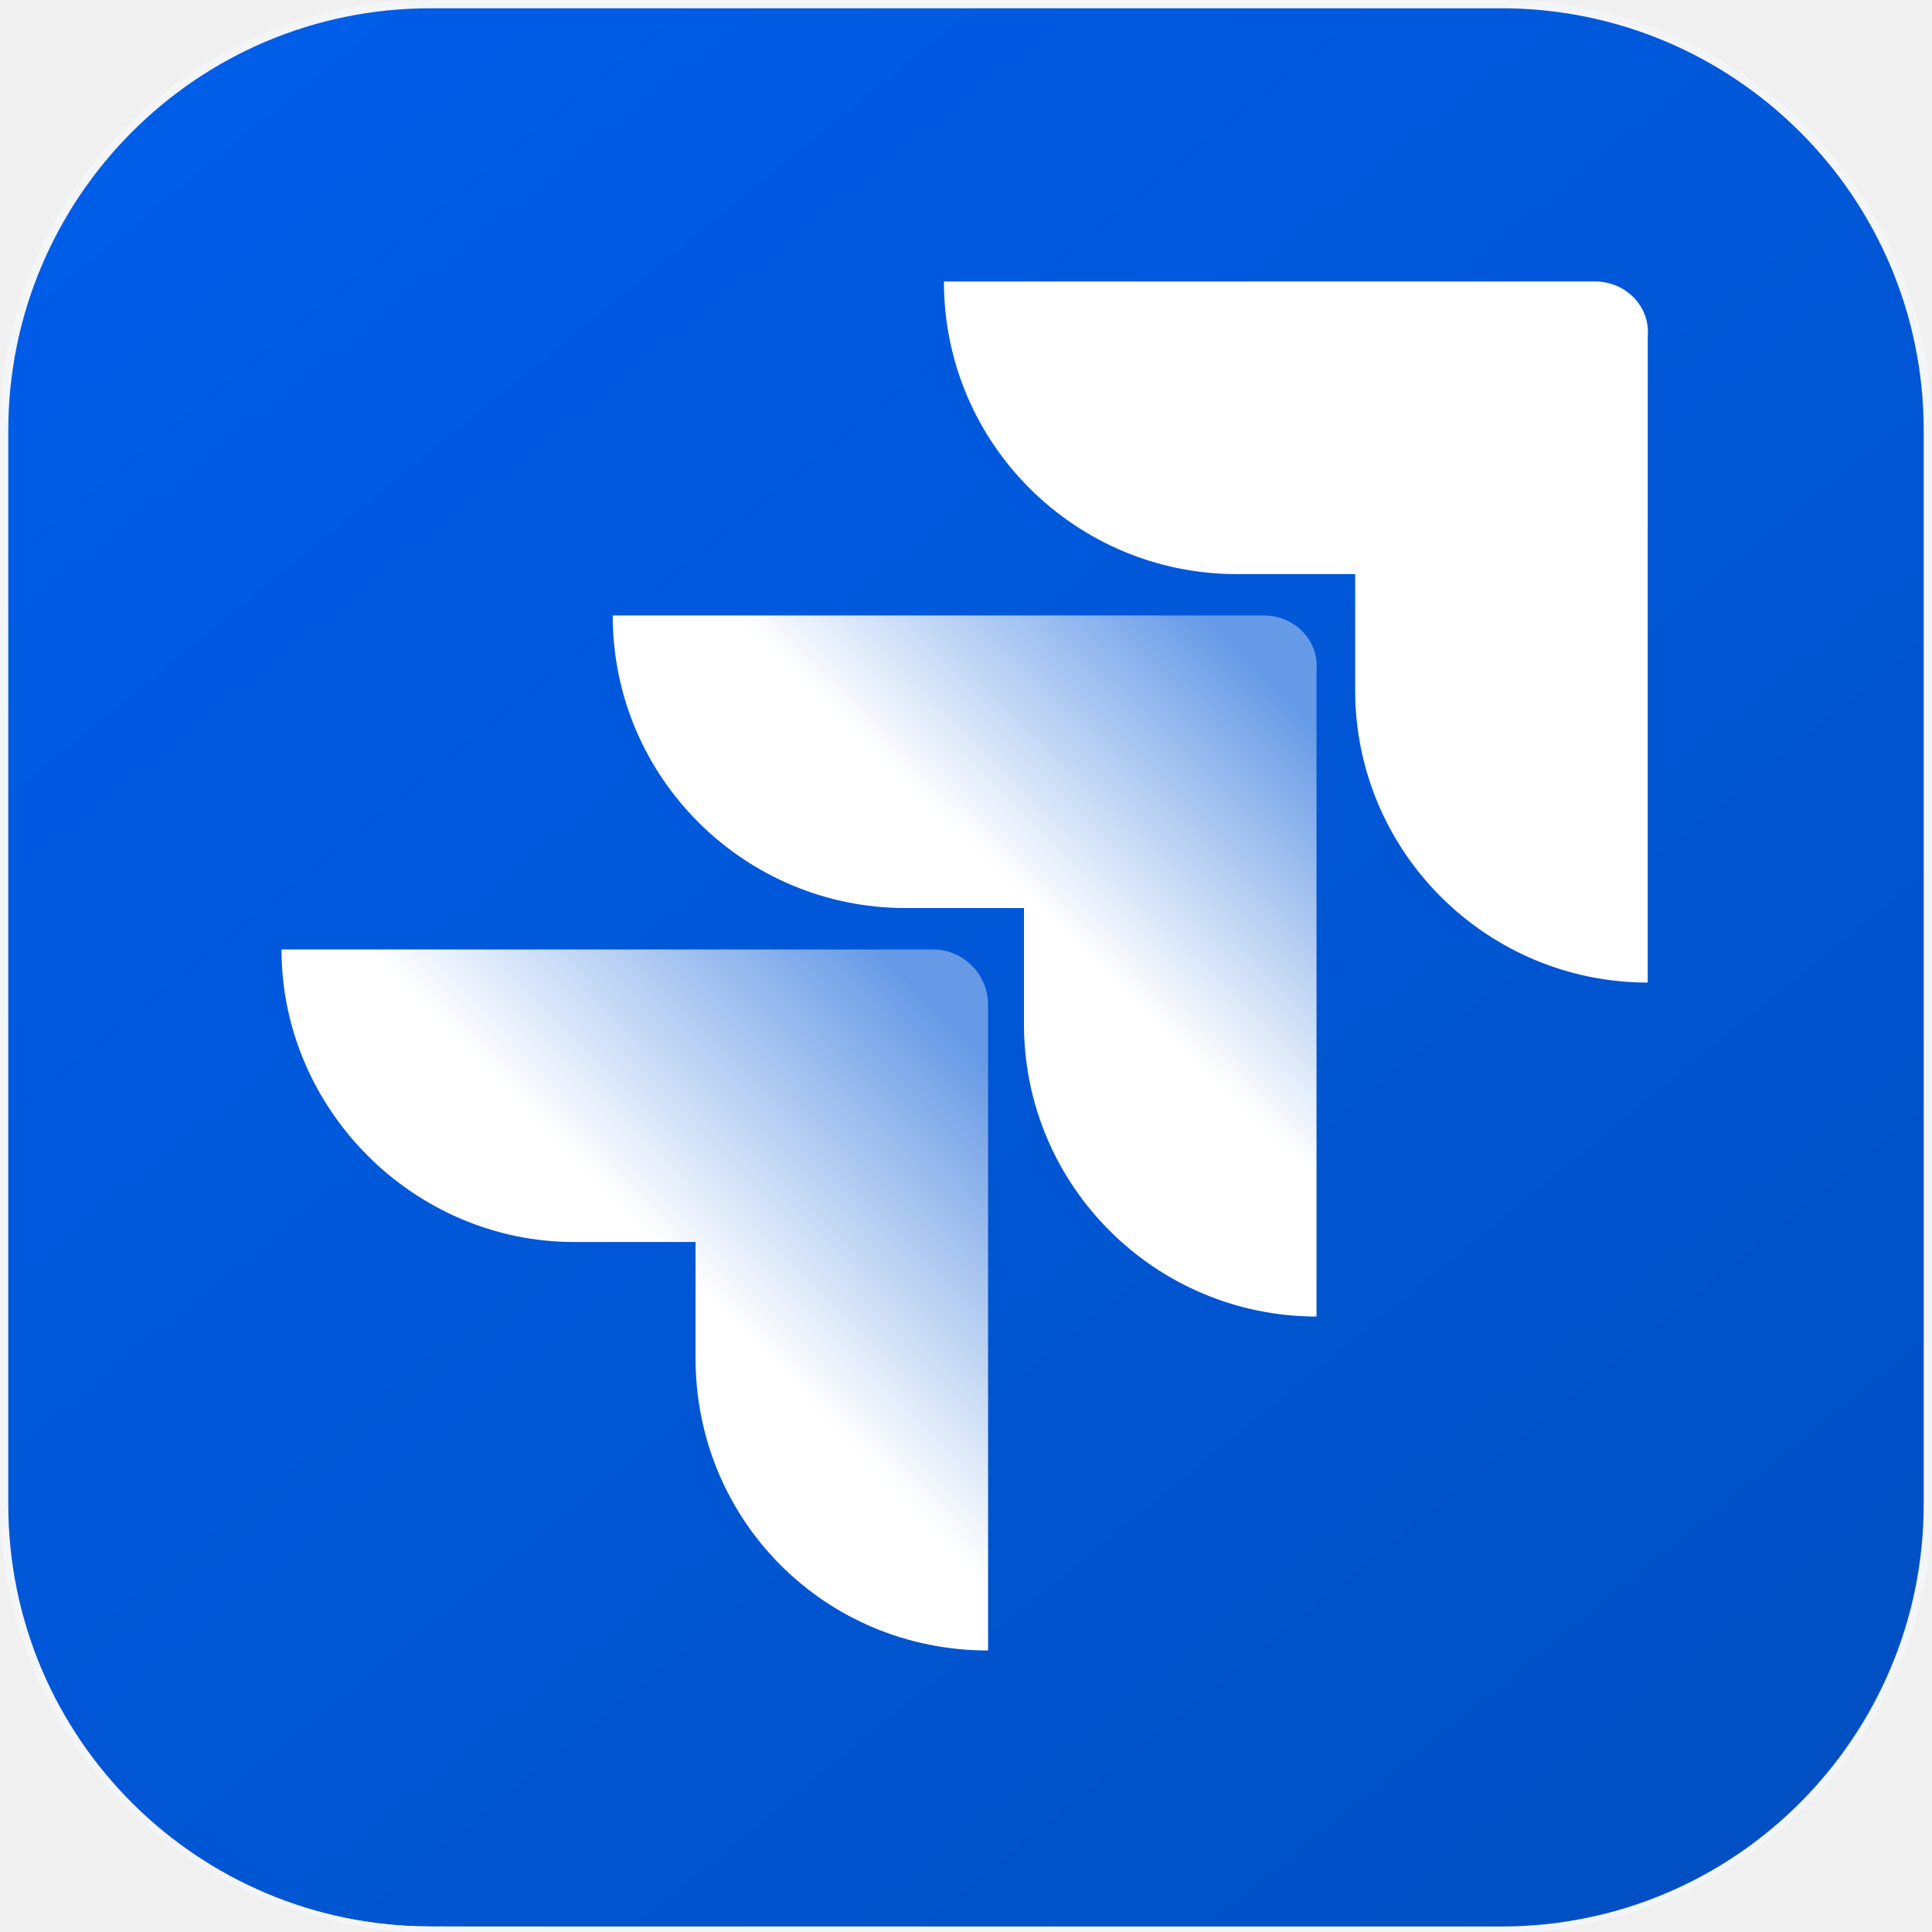
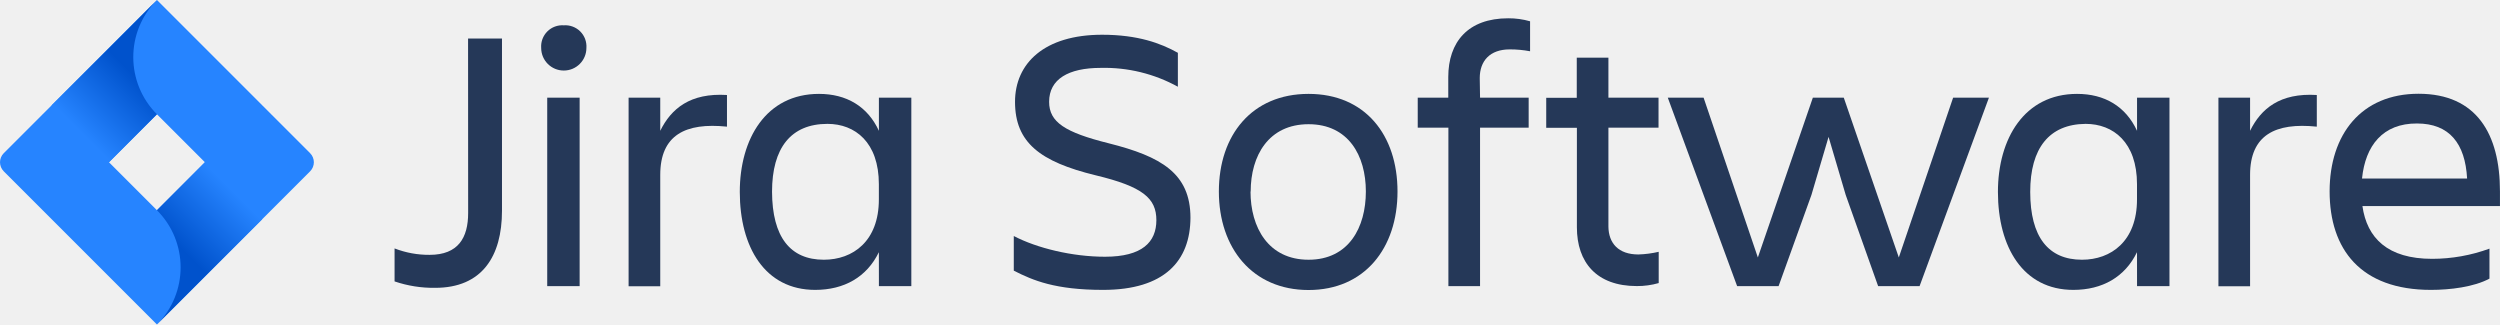
- <svg xmlns="http://www.w3.org/2000/svg" version="1.1" id="Layer_1" x="0px" y="0px" viewBox="0 0 70 70" style="enable-background:new 0 0 70 70;" xml:space="preserve">
-   <style type="text/css">
- 	.st0{fill:url(#SVGID_1_);}
- 	.st1{fill:#F4F5F7;}
- 	.st2{fill:#FFFFFF;}
- 	.st3{fill:url(#SVGID_2_);}
- 	.st4{fill:url(#SVGID_3_);}
- </style>
-   <g>
-     <linearGradient id="SVGID_1_" gradientUnits="userSpaceOnUse" x1="90.91" y1="-204.518" x2="-25.518" y2="-61.707" gradientTransform="matrix(1 0 0 -1 0 -101)">
-       <stop offset="0" style="stop-color:#0049B0" />
-       <stop offset="1" style="stop-color:#0065FF" />
+ <svg xmlns="http://www.w3.org/2000/svg" xmlns:xlink="http://www.w3.org/1999/xlink" viewBox="0 0 583.68 75.76">
+   <defs>
+     <style>.cls-1{fill:#253858;}.cls-2{fill:#2684ff;}.cls-3{fill:url(#linear-gradient);}.cls-4{fill:url(#linear-gradient-2);}</style>
+     <linearGradient id="linear-gradient" x1="34.64" y1="15.35" x2="19" y2="30.99" gradientUnits="userSpaceOnUse">
+       <stop offset="0.18" stop-color="#0052cc" />
+       <stop offset="1" stop-color="#2684ff" />
    </linearGradient>
-     <path class="st0" d="M15.6,69.8c-8.5,0-15.4-6.9-15.4-15.4V15.6c0-8.5,6.9-15.4,15.4-15.4h38.9c8.5,0,15.4,6.9,15.4,15.4v38.9   c0,8.5-6.9,15.4-15.4,15.4L15.6,69.8L15.6,69.8z" />
-     <path class="st1" d="M54.4,0.3c8.4,0,15.3,6.8,15.3,15.3v38.9c0,8.4-6.8,15.3-15.3,15.3H15.6C7.2,69.8,0.3,63,0.3,54.5V15.6   c0-8.4,6.8-15.3,15.3-15.3L54.4,0.3 M54.4,0H15.6C7,0,0,7,0,15.6v38.9C0,63,7,70,15.6,70h38.9C63,70,70,63,70,54.4V15.6   C70,7,63,0,54.4,0L54.4,0z" />
-   </g>
-   <g id="Layer_2">
-     <g id="White">
-       <path class="st2" d="M57.8,10.2H34.2c0,5.9,4.8,10.6,10.6,10.6l0,0h4.3V25c0,5.9,4.8,10.6,10.6,10.6V12.2    C59.8,11.1,58.9,10.2,57.8,10.2z" />
-       <linearGradient id="SVGID_2_" gradientUnits="userSpaceOnUse" x1="47.296" y1="49.681" x2="37.277" y2="39.348" gradientTransform="matrix(1 0 0 -1 0 72)">
-         <stop offset="0.18" style="stop-color:#FFFFFF;stop-opacity:0.4" />
-         <stop offset="1" style="stop-color:#FFFFFF" />
-       </linearGradient>
-       <path class="st3" d="M45.8,22.3H22.2c0,5.9,4.8,10.6,10.6,10.6h4.3v4.2c0,5.9,4.8,10.6,10.6,10.6V24.3    C47.8,23.2,46.9,22.3,45.8,22.3z" />
-       <linearGradient id="SVGID_3_" gradientUnits="userSpaceOnUse" x1="35.969" y1="37.536" x2="24.383" y2="26.27" gradientTransform="matrix(1 0 0 -1 0 72)">
-         <stop offset="0.18" style="stop-color:#FFFFFF;stop-opacity:0.4" />
-         <stop offset="1" style="stop-color:#FFFFFF" />
-       </linearGradient>
-       <path class="st4" d="M33.8,34.4H10.2C10.2,40.2,15,45,20.8,45h4.4v4.2c0,5.9,4.7,10.6,10.6,10.6V36.4    C35.8,35.3,34.9,34.4,33.8,34.4z" />
+     <linearGradient id="linear-gradient-2" x1="38.78" y1="60.28" x2="54.39" y2="44.67" xlink:href="#linear-gradient" />
+   </defs>
+   <g id="Layer_2" data-name="Layer 2">
+     <g id="Blue">
+       <path class="cls-1" d="M109.28,9h7.92V49.2c0,10.65-4.66,18-15.58,18a28.14,28.14,0,0,1-9.5-1.5V58a22.19,22.19,0,0,0,8.18,1.5c6.69,0,9-4,9-9.77Z" />
+       <path class="cls-1" d="M131.63,5.91a4.94,4.94,0,0,1,5.28,5.28,5.28,5.28,0,1,1-10.56,0A4.94,4.94,0,0,1,131.63,5.91Zm-3.87,16.9h7.57v44h-7.57Z" />
+       <path class="cls-1" d="M146.76,22.8h7.39v7.74c2.55-5.19,7-8.89,15.58-8.36v7.39c-9.68-1-15.58,1.94-15.58,11.26v26h-7.39Z" />
+       <path class="cls-1" d="M205.19,58.88c-2.82,5.81-8.1,8.8-14.87,8.8-11.7,0-17.6-9.94-17.6-22.88,0-12.41,6.16-22.88,18.48-22.88,6.42,0,11.35,2.9,14,8.62V22.8h7.57v44h-7.57Zm-12.85,1.76c6.78,0,12.85-4.31,12.85-14.08V43c0-9.77-5.54-14.08-12-14.08-8.54,0-12.94,5.63-12.94,15.84C180.29,55.36,184.51,60.64,192.35,60.64Z" />
+       <path class="cls-1" d="M257.55,67.68c-11.18,0-16.37-2.2-20.86-4.49V55.1c5.37,2.82,13.64,4.84,21.29,4.84,8.71,0,12-3.43,12-8.54s-3.17-7.83-14.17-10.47c-13-3.17-18.83-7.66-18.83-17.16,0-9,6.86-15.66,20.33-15.66,8.36,0,13.73,2,17.69,4.22v7.92a35.52,35.52,0,0,0-18-4.4c-7.57,0-12.06,2.64-12.06,7.92,0,4.75,3.7,7.13,13.9,9.68,12.23,3.08,19.1,7,19.1,17.42C277.88,60.9,271.9,67.68,257.55,67.68Z" />
+       <path class="cls-1" d="M284.57,44.71c0-13.2,7.74-22.79,20.94-22.79s20.77,9.59,20.77,22.79-7.66,23-20.77,23S284.57,57.91,284.57,44.71Zm7.39,0c0,8.36,4.14,15.93,13.55,15.93s13.38-7.57,13.38-15.93S314.84,29,305.51,29,292,36.35,292,44.71Z" />
+       <path class="cls-1" d="M345.55,22.8H356.9v7H345.55v37h-7.39v-37H331v-7h7.13V18c0-8.18,4.58-13.73,14-13.73a18.19,18.19,0,0,1,5.1.7v7a25,25,0,0,0-4.75-.44c-4.66,0-7,2.73-7,6.69Z" />
+       <path class="cls-1" d="M382.51,59.41a24,24,0,0,0,4.75-.62v7.3a18.15,18.15,0,0,1-5.1.7c-9.42,0-14-5.54-14-13.73V29.84H361v-7h7.13V13.47h7.39V22.8h11.7v7h-11.7V52.9C375.56,56.77,377.85,59.41,382.51,59.41Z" />
+       <path class="cls-1" d="M389.38,22.8h8.36l12.67,37.31L423.25,22.8h7.22l12.85,37.31L456,22.8h8.36l-16.19,44h-9.68l-7.57-21.29-4-13.55-4,13.55L415.25,66.8h-9.68Z" />
+       <path class="cls-1" d="M498.93,58.88c-2.82,5.81-8.1,8.8-14.87,8.8-11.7,0-17.6-9.94-17.6-22.88,0-12.41,6.16-22.88,18.48-22.88,6.42,0,11.35,2.9,14,8.62V22.8h7.57v44h-7.57Zm-12.85,1.76c6.78,0,12.85-4.31,12.85-14.08V43c0-9.77-5.54-14.08-12-14.08C478.43,29,474,34.59,474,44.8,474,55.36,478.25,60.64,486.09,60.64Z" />
+       <path class="cls-1" d="M517.94,22.8h7.39v7.74c2.55-5.19,7-8.89,15.58-8.36v7.39c-9.68-1-15.58,1.94-15.58,11.26v26h-7.39Z" />
+       <path class="cls-1" d="M567.57,67.68c-16.46,0-23.67-9.5-23.67-23,0-13.29,7.39-22.79,20.77-22.79,13.55,0,19,9.42,19,22.79v3.43H551.56c1.06,7.48,5.9,12.32,16.28,12.32a39,39,0,0,0,13.38-2.38v7C577.61,67,572.06,67.68,567.57,67.68Zm-16.1-26H576c-.44-8.18-4.14-12.85-11.7-12.85C556.31,28.79,552.26,34,551.47,41.63Z" />
+       <path class="cls-2" d="M72.4,35.76,39.8,3.16,36.64,0h0L12.1,24.54h0L.88,35.76A3,3,0,0,0,.88,40L23.3,62.42,36.64,75.76,61.18,51.22l.38-.38L72.4,40A3,3,0,0,0,72.4,35.76ZM36.64,49.08l-11.2-11.2,11.2-11.2,11.2,11.2Z" />
+       <path class="cls-3" d="M36.64,26.68A18.86,18.86,0,0,1,36.56.09L12.05,24.59,25.39,37.93,36.64,26.68Z" />
+       <path class="cls-4" d="M47.87,37.85,36.64,49.08a18.86,18.86,0,0,1,0,26.68h0L61.21,51.19Z" />
    </g>
  </g>
</svg>
